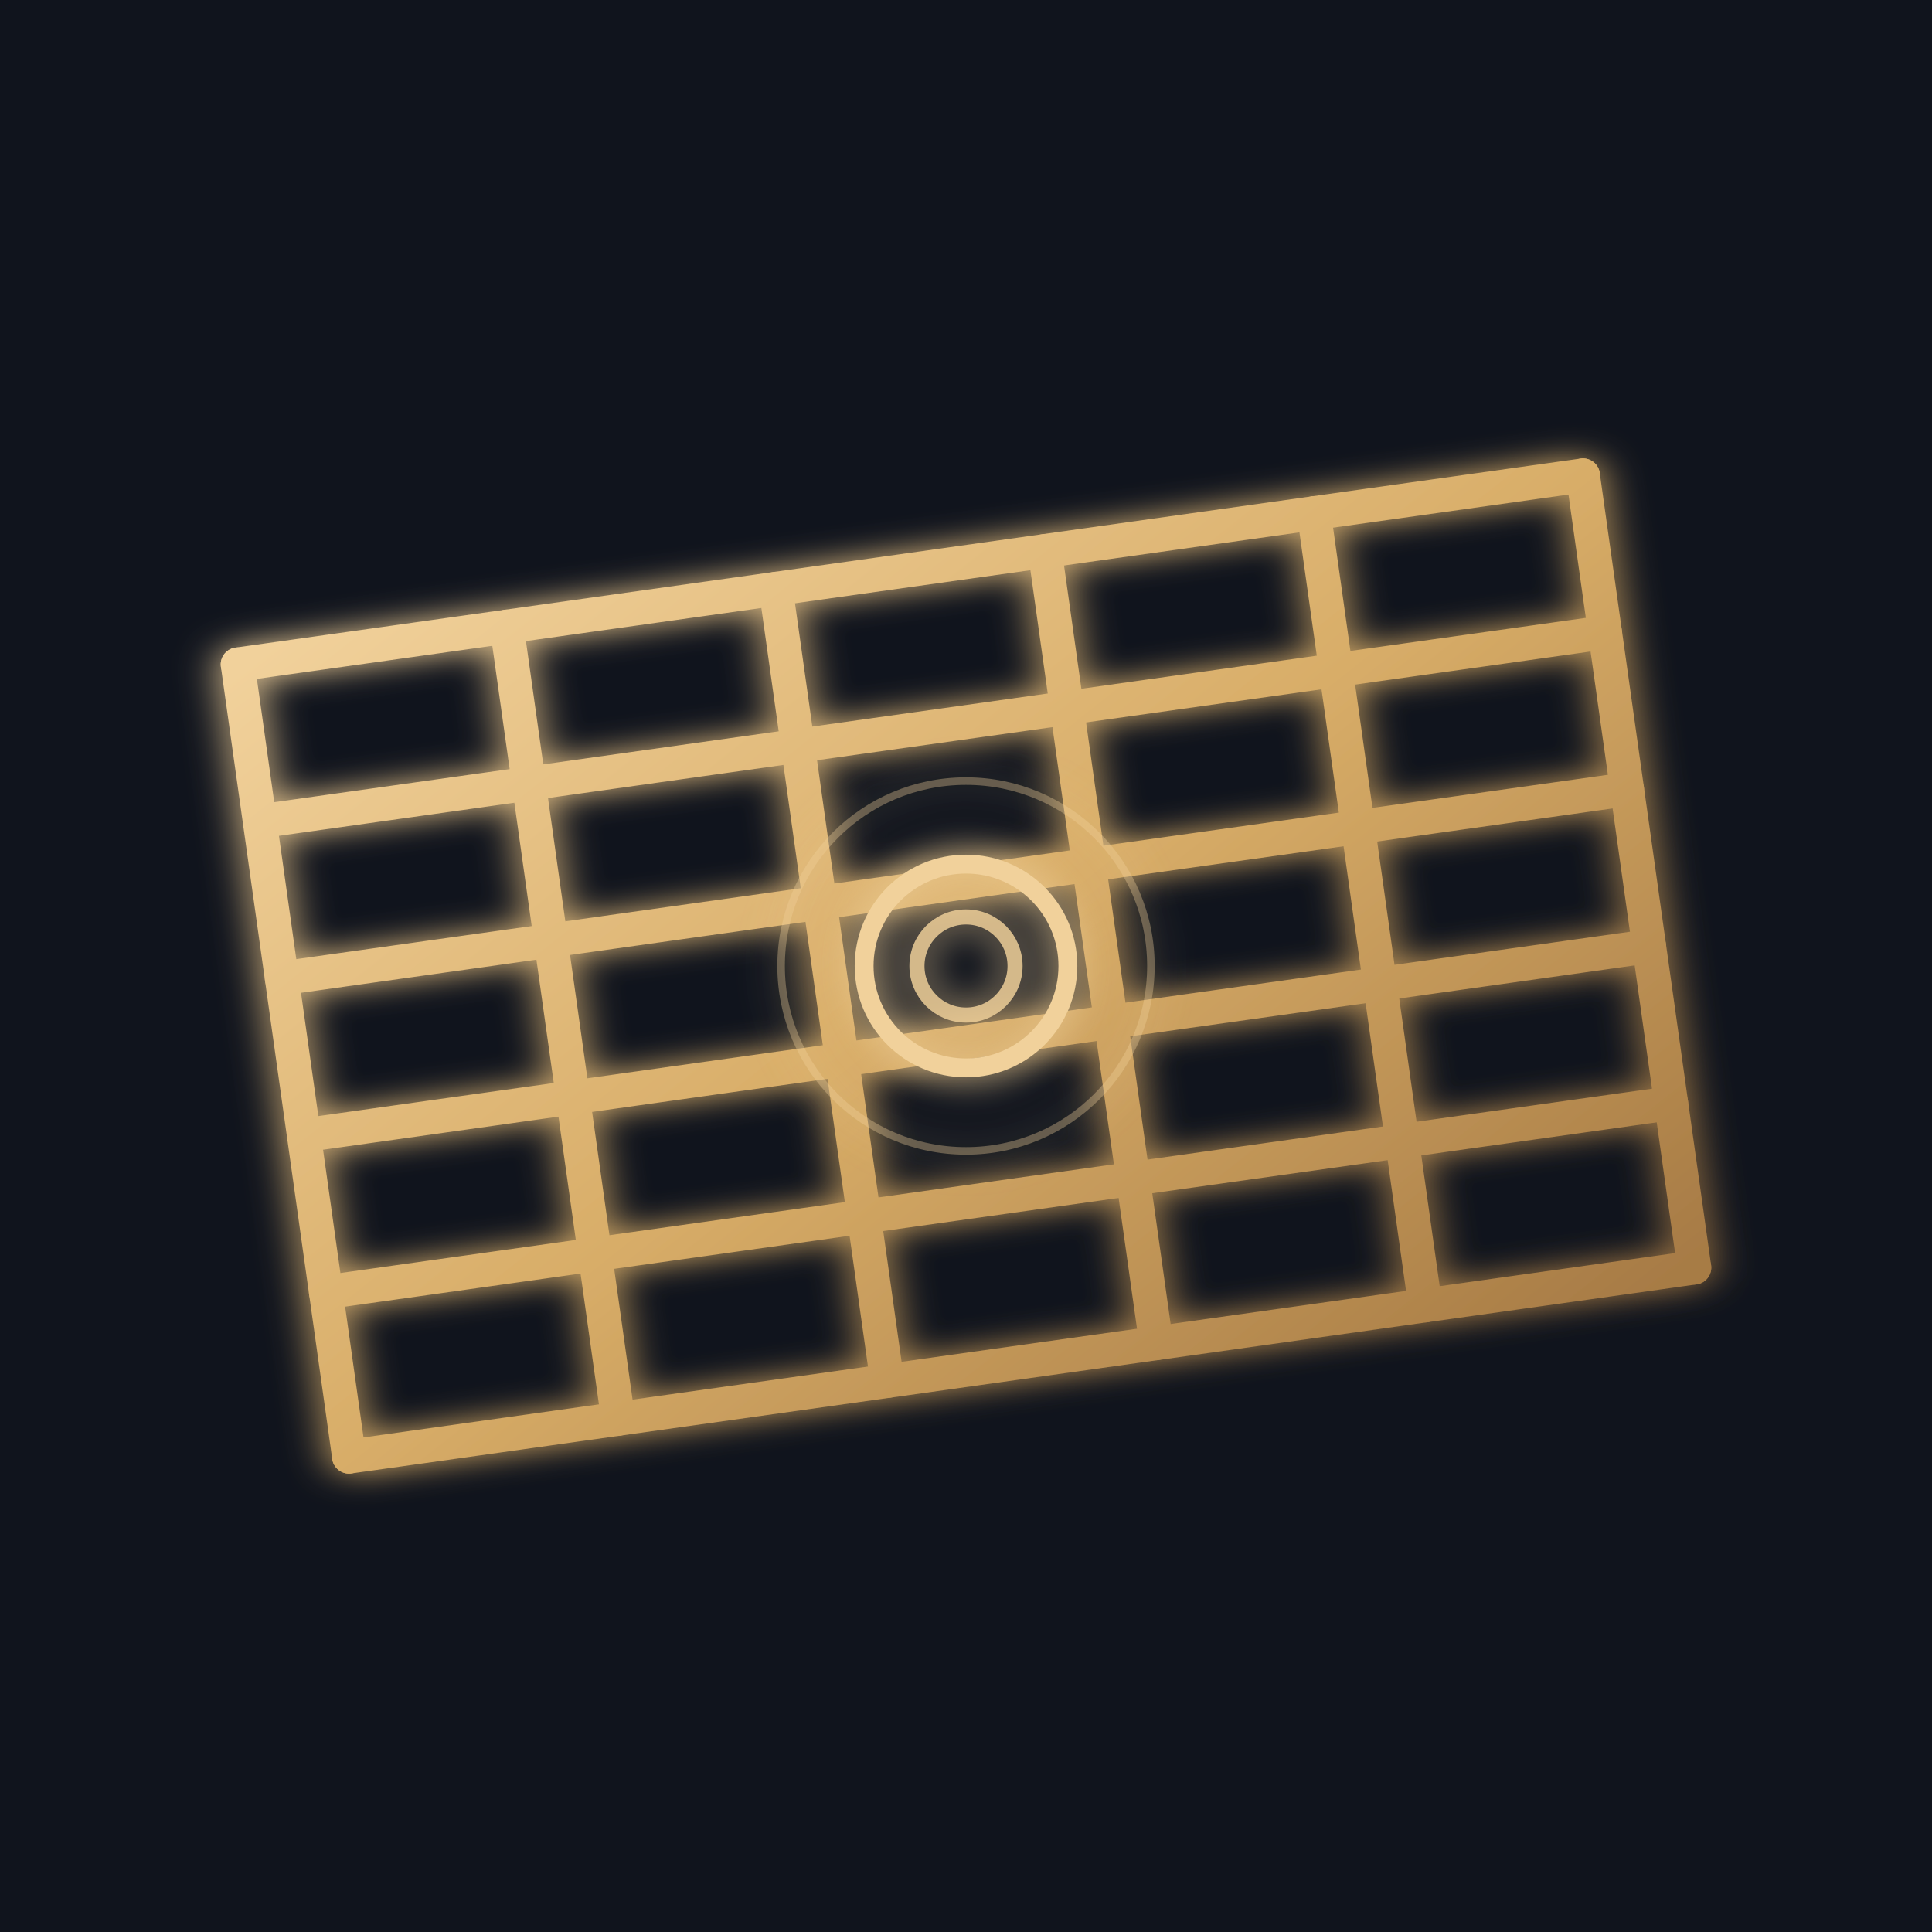
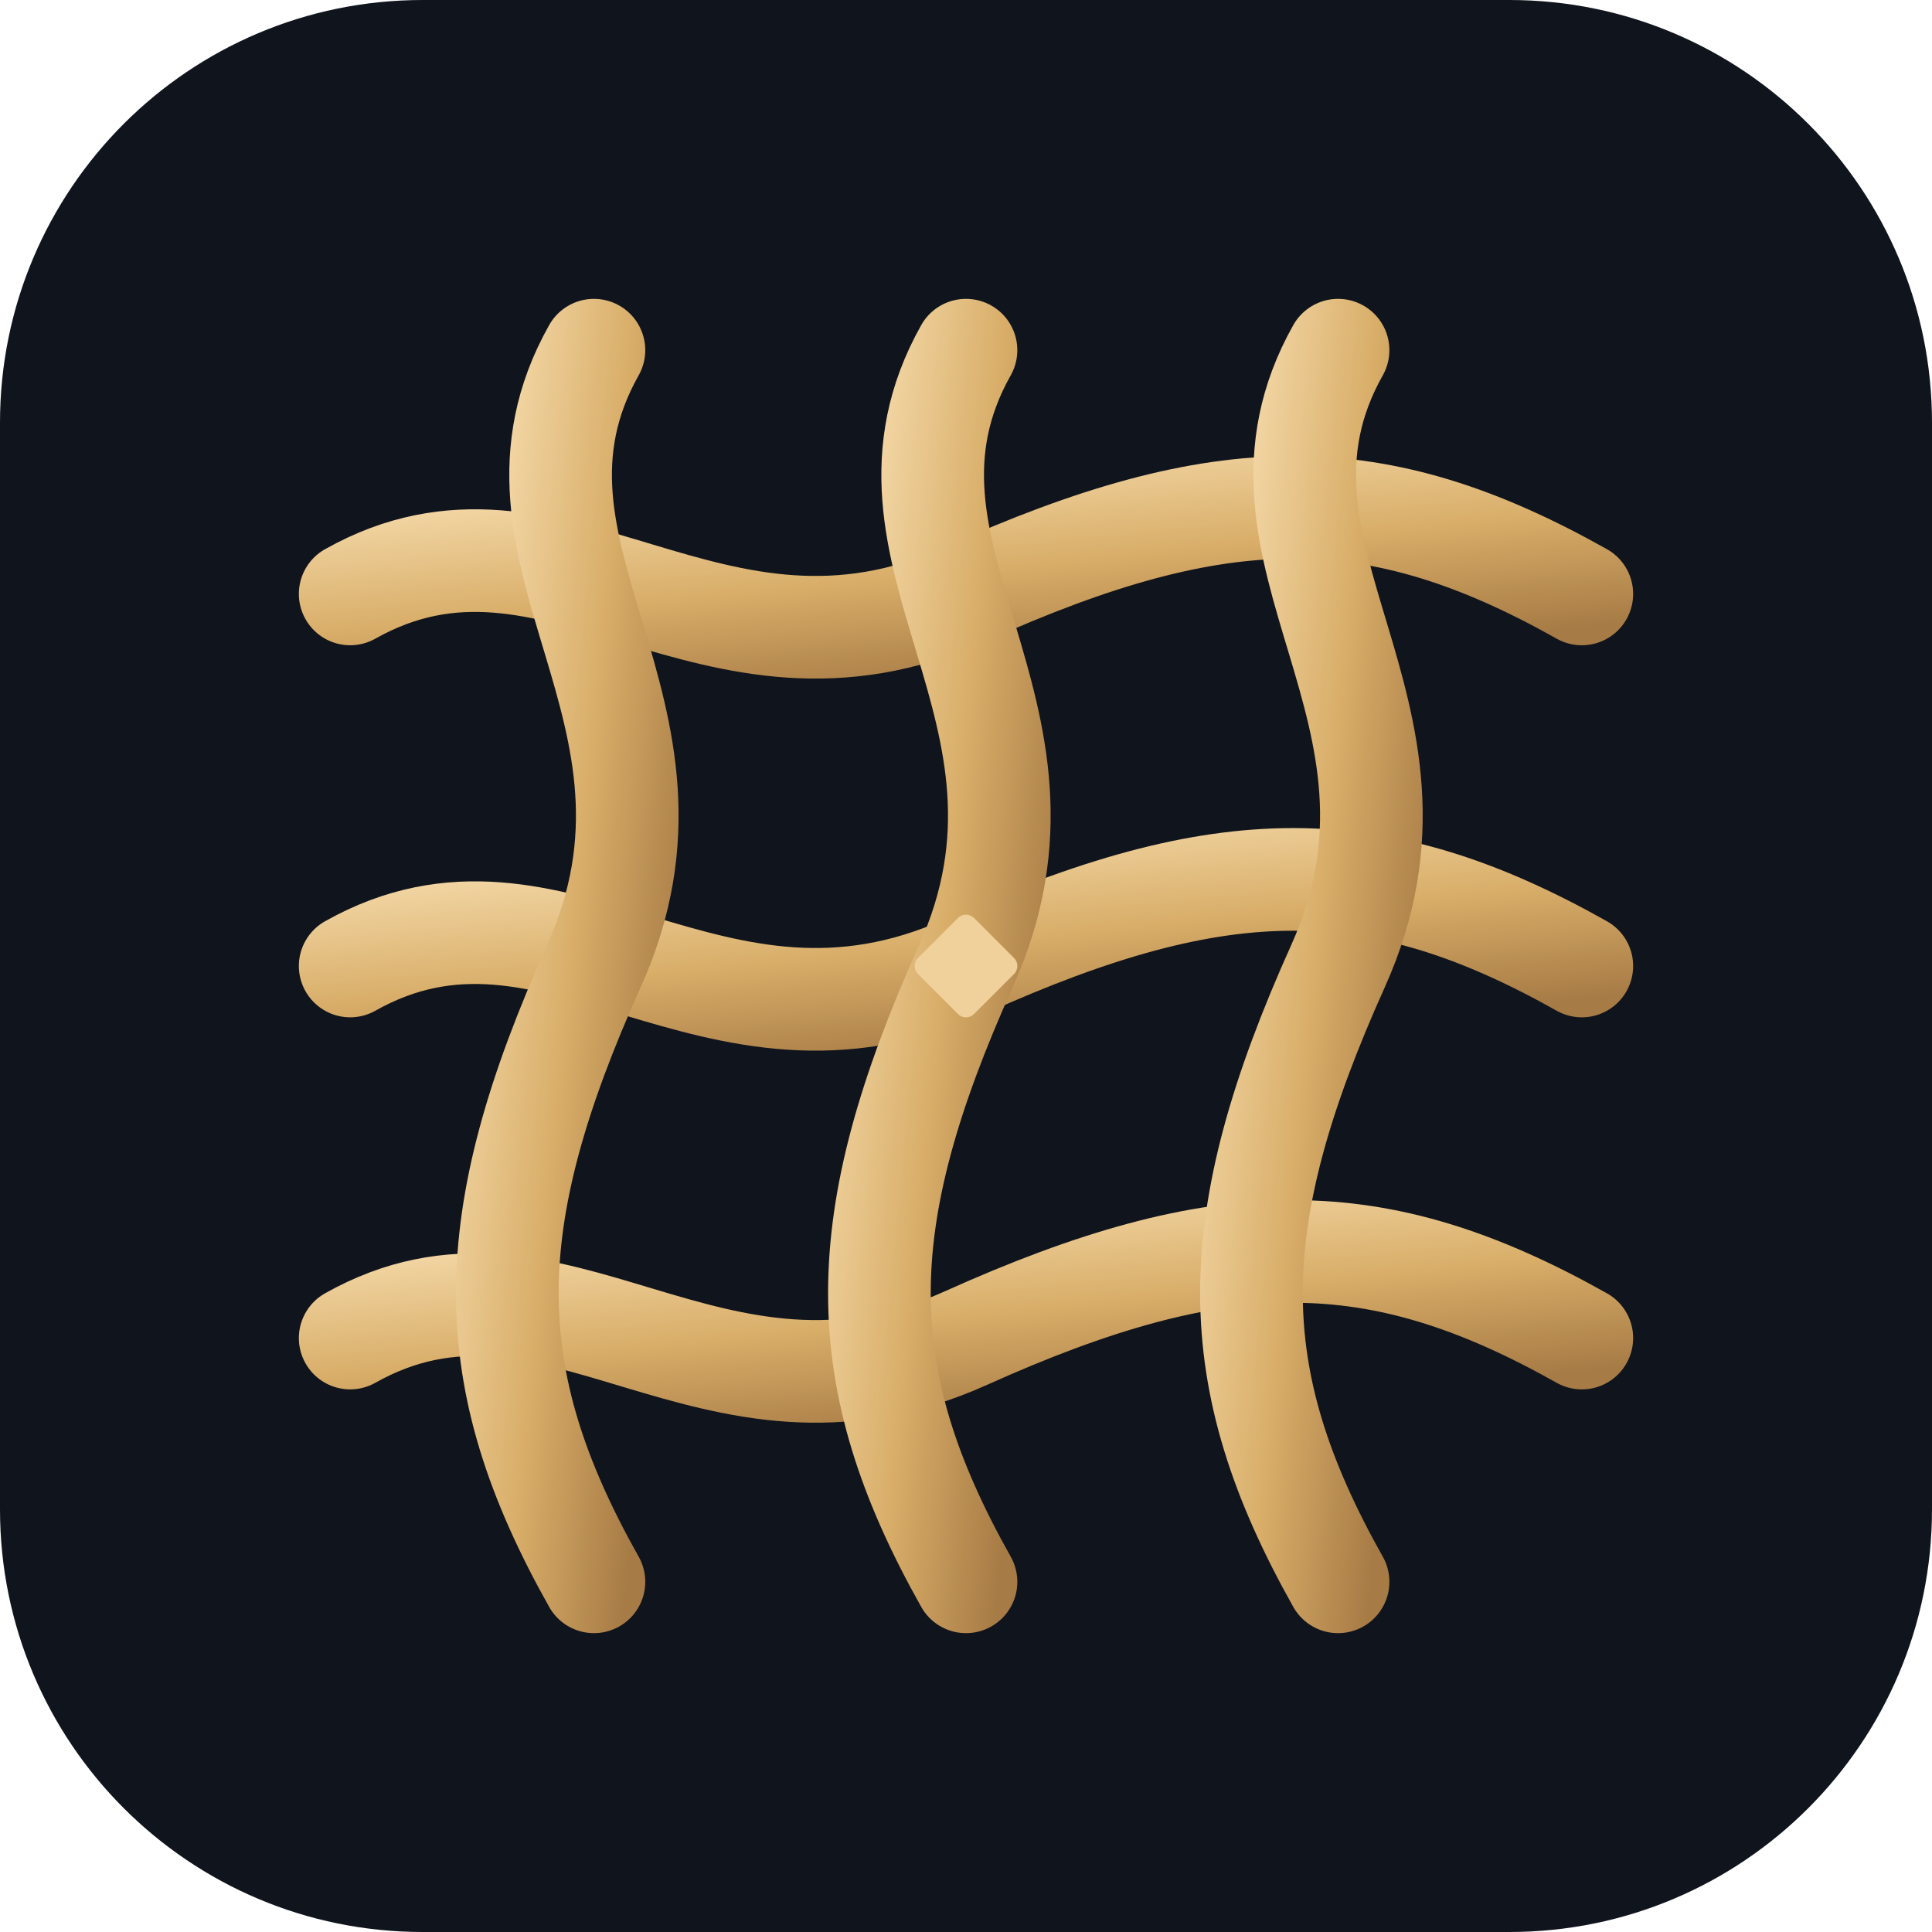
<svg xmlns="http://www.w3.org/2000/svg" viewBox="0 0 512 512">
  <defs>
    <linearGradient id="gold" x1="0" y1="0" x2="1" y2="1">
-       <stop offset="0" stop-color="#f1d19b" />
-       <stop offset=".5" stop-color="#d8ad68" />
+       <stop offset="0" stop-color="#f4d9a8" />
+       <stop offset=".52" stop-color="#d8ad68" />
      <stop offset="1" stop-color="#a77b45" />
    </linearGradient>
-     <filter id="softGlow" x="-30%" y="-30%" width="160%" height="160%">
-       <feGaussianBlur stdDeviation="5" result="blur" />
-       <feMerge>
-         <feMergeNode in="blur" />
-         <feMergeNode in="SourceGraphic" />
-       </feMerge>
-     </filter>
  </defs>
-   <rect width="512" height="512" fill="#10141d" />
-   <g transform="rotate(-8 256 256)" fill="none" stroke="url(#gold)" stroke-width="9" stroke-linecap="round" filter="url(#softGlow)">
-     <path d="M76 150V362 M148 150V362 M220 150V362 M292 150V362 M364 150V362 M436 150V362" />
-     <path d="M76 150H436 M76 192H436 M76 234H436 M76 276H436 M76 318H436 M76 362H436" />
+   <rect width="512" height="512" rx="112" fill="#10141d" />
+   <g transform="translate(52 52) scale(3.4)" fill="none" stroke="url(#gold)" stroke-width="8" stroke-linecap="round" stroke-linejoin="round">
+     <path d="M12 31 C28 22 40 40 60 31 S92 22 108 31" />
+     <path d="M12 60 C28 51 40 69 60 60 S92 51 108 60" />
+     <path d="M12 89 C28 80 40 98 60 89 S92 80 108 89" />
+     <path d="M31 12 C22 28 40 40 31 60 S22 92 31 108" />
+     <path d="M60 12 C51 28 69 40 60 60 S51 92 60 108" />
+     <path d="M89 12 C80 28 98 40 89 60 S80 92 89 108" />
  </g>
-   <g fill="none" stroke="#f1d19b" filter="url(#softGlow)">
-     <circle cx="256" cy="256" r="27" stroke-width="5" />
-     <circle cx="256" cy="256" r="13" stroke-width="4" opacity=".82" />
-     <circle cx="256" cy="256" r="49" stroke-width="2" opacity=".35" />
-   </g>
+   <rect x="245.5" y="245.5" width="21" height="21" rx="3" fill="#f1d19b" transform="rotate(45 256 256)" />
</svg>
